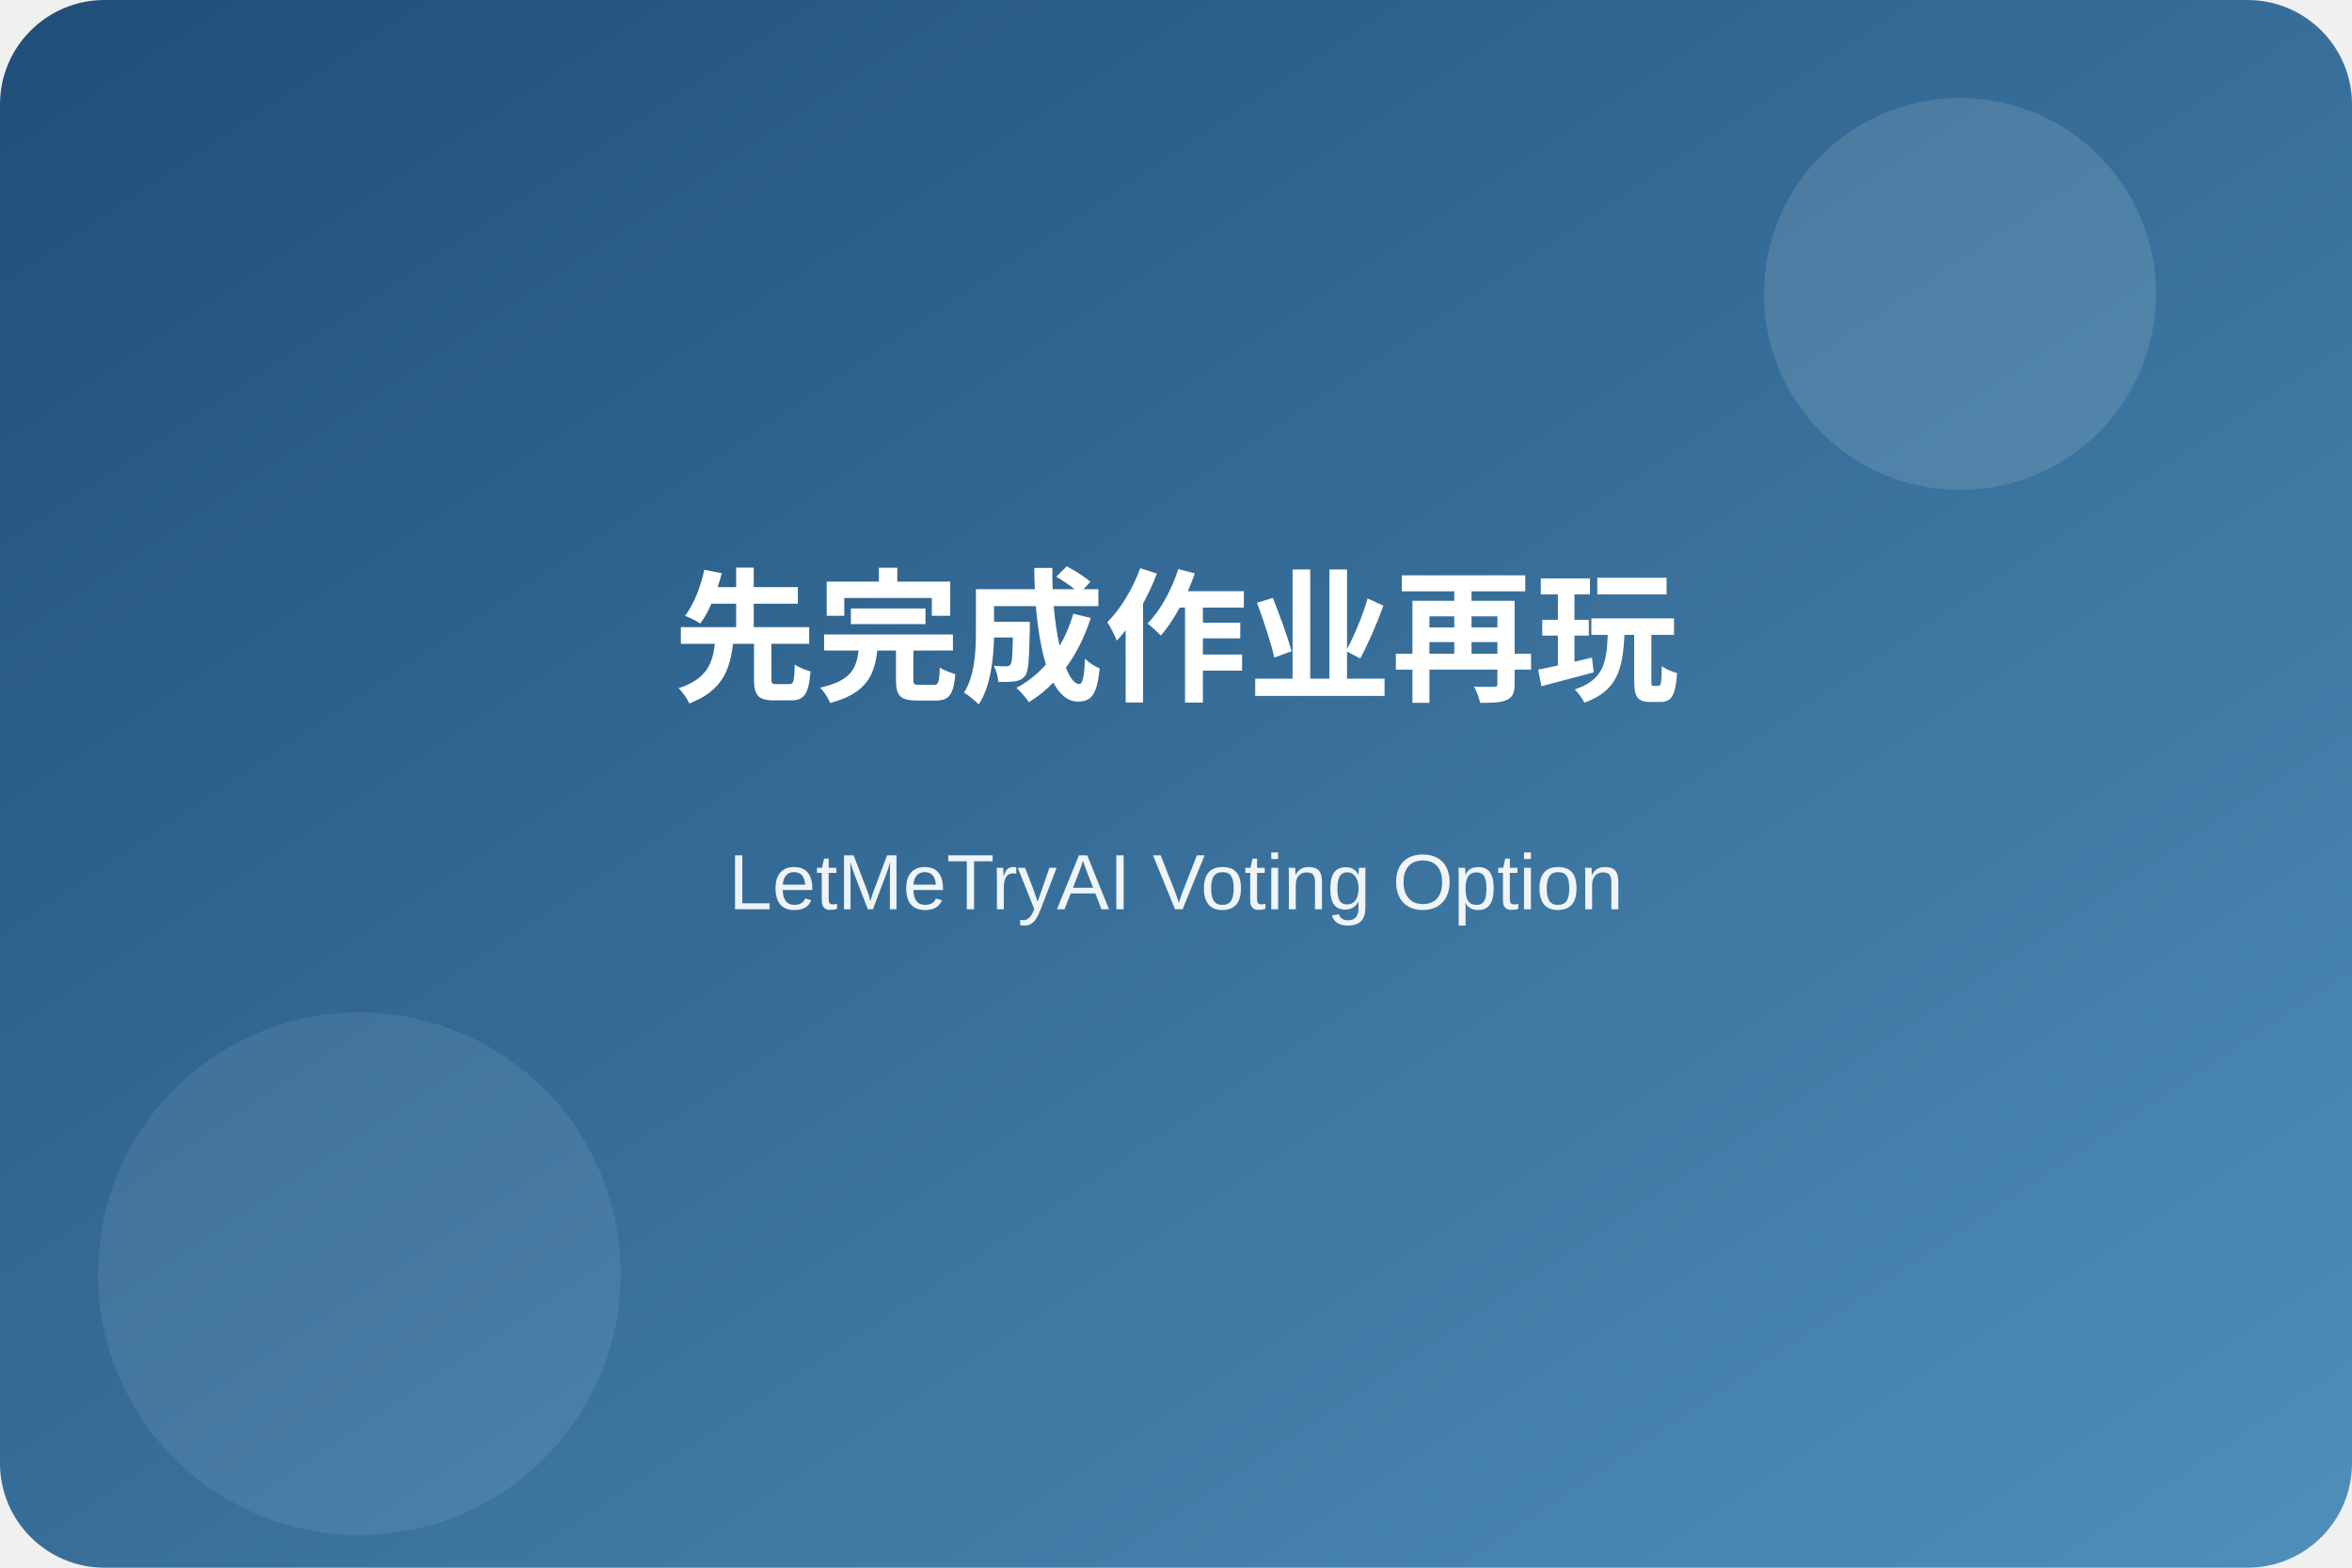
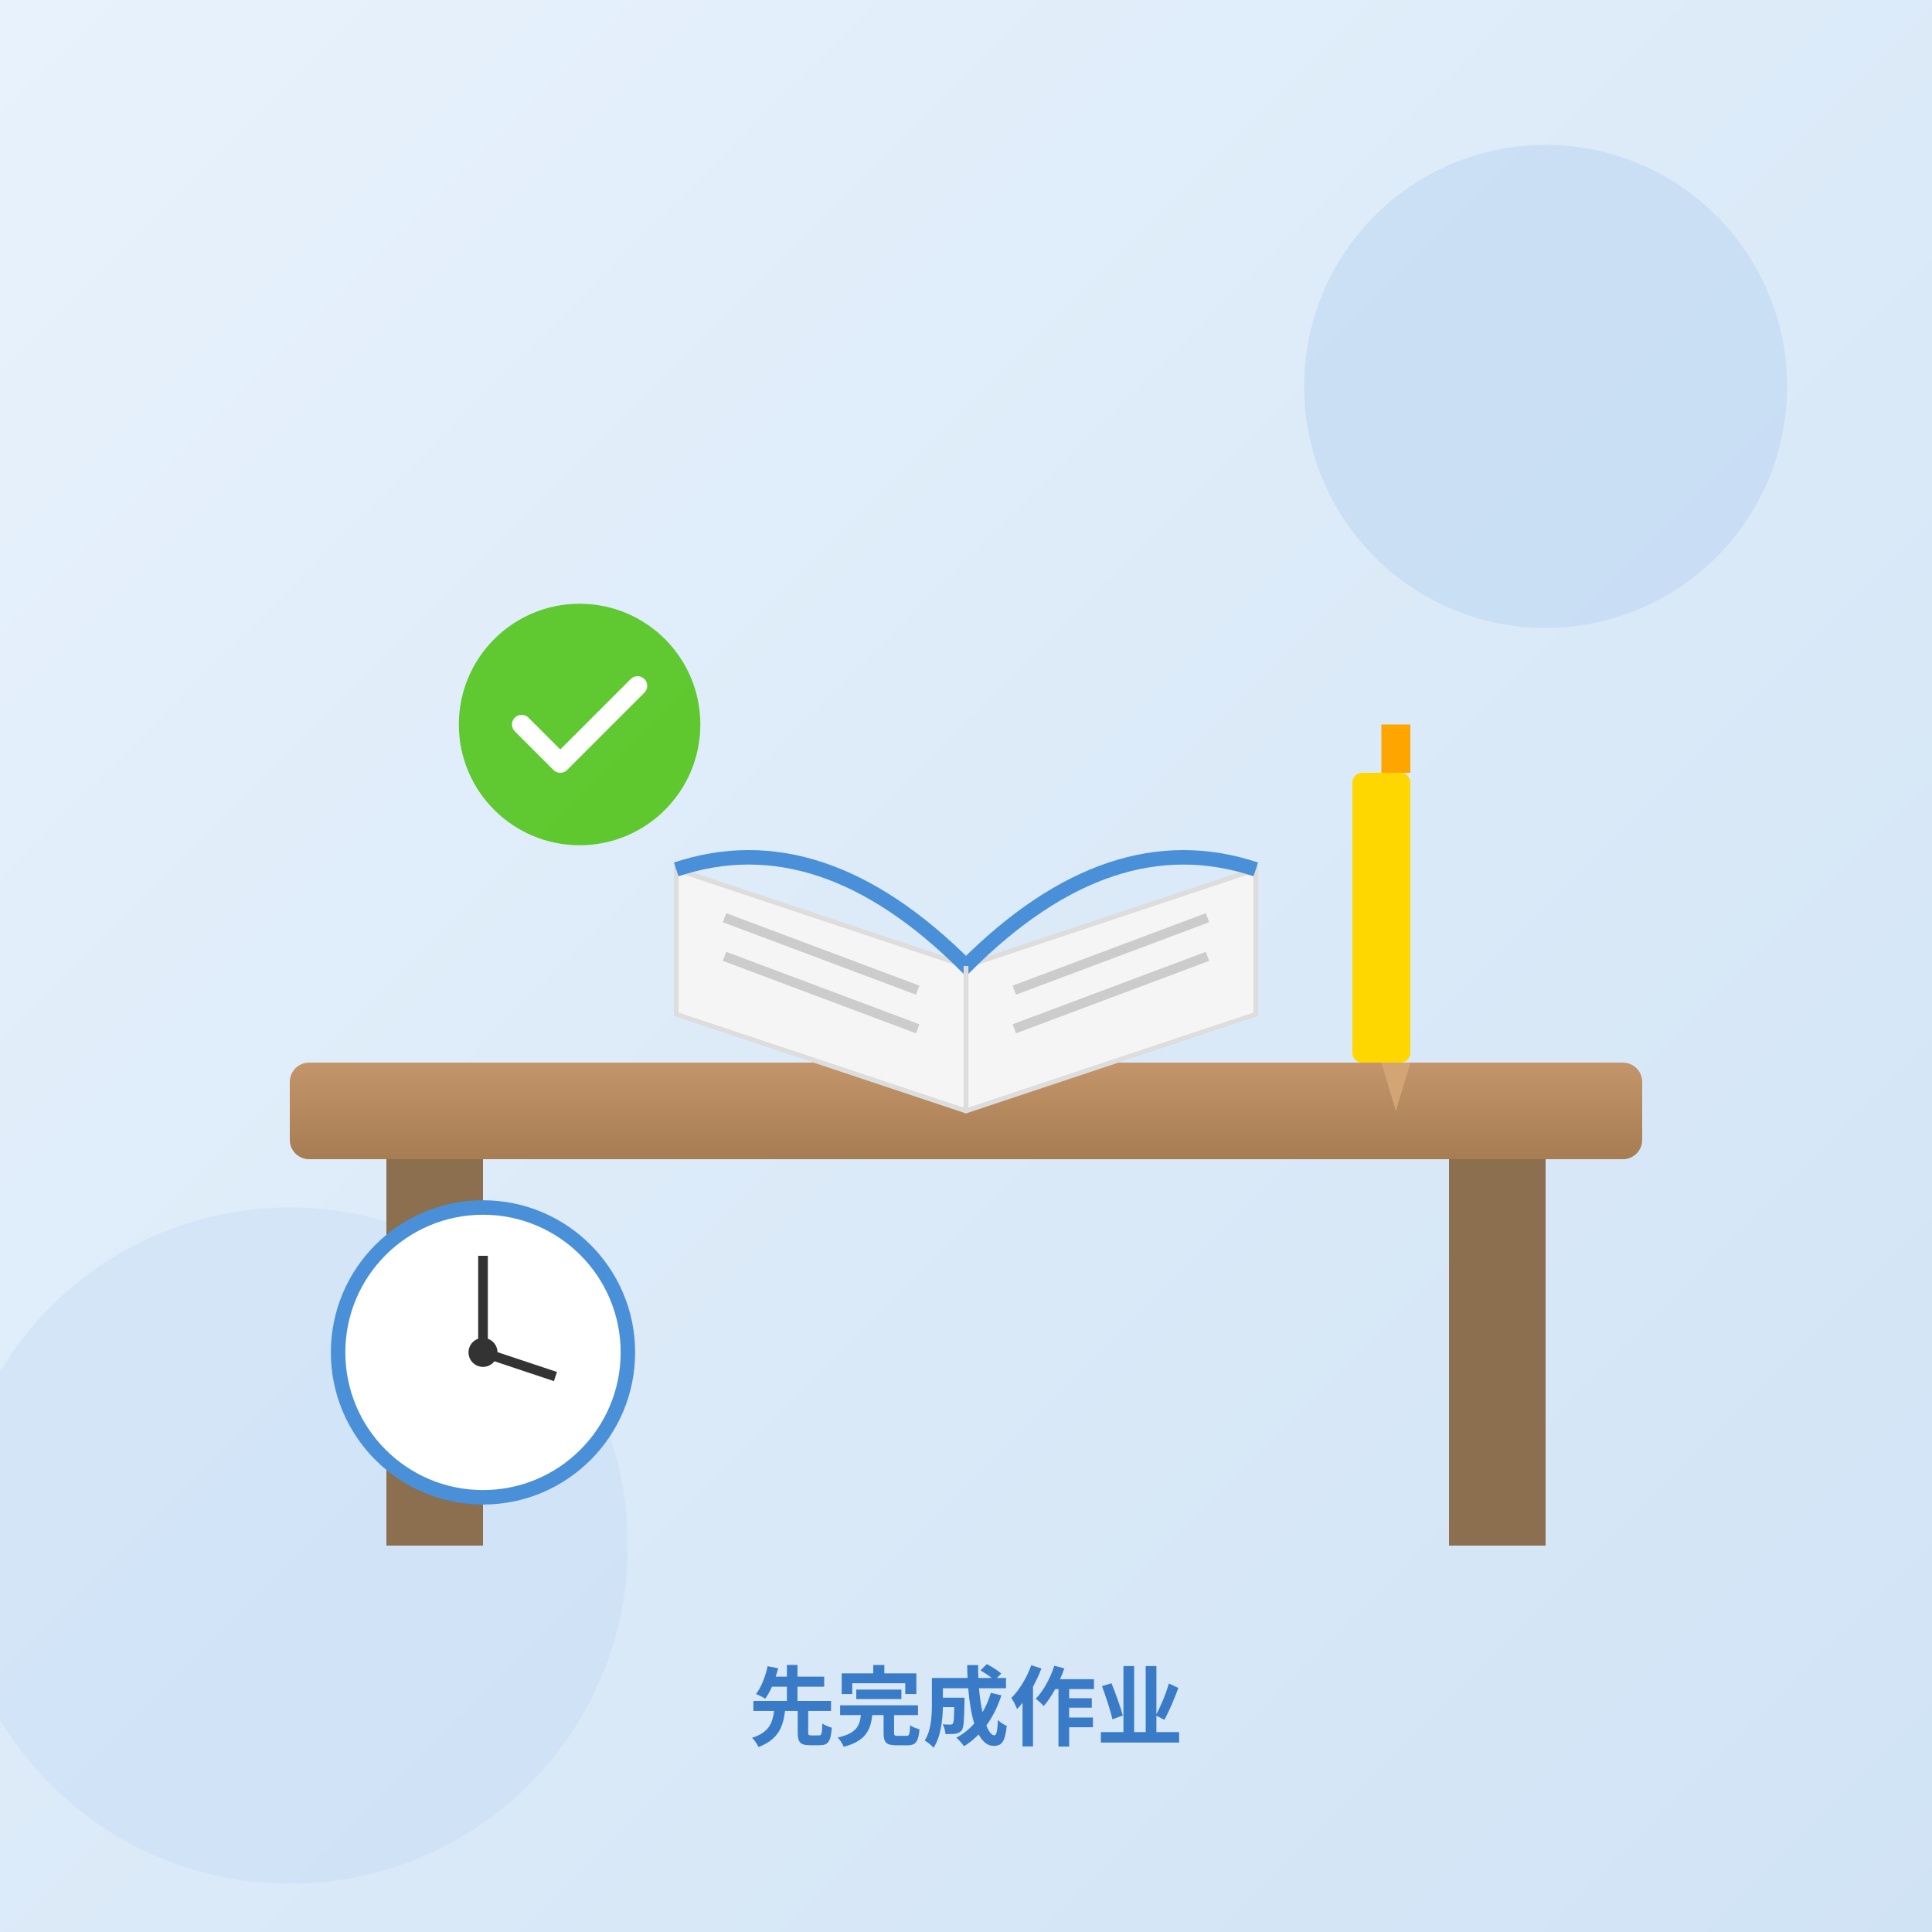
- <svg xmlns="http://www.w3.org/2000/svg" width="720" height="480" viewBox="0 0 720 480">
+ <svg xmlns="http://www.w3.org/2000/svg" width="400" height="400" viewBox="0 0 400 400">
  <defs>
-     <linearGradient id="grad" x1="0%" y1="0%" x2="100%" y2="100%">
-       <stop offset="0%" stop-color="#1f4e79" />
-       <stop offset="100%" stop-color="#4f8fba" />
+     <linearGradient id="bgGrad" x1="0%" y1="0%" x2="100%" y2="100%">
+       <stop offset="0%" stop-color="#e8f2fc" />
+       <stop offset="100%" stop-color="#d0e3f5" />
+     </linearGradient>
+     <linearGradient id="deskGrad" x1="0%" y1="0%" x2="0%" y2="100%">
+       <stop offset="0%" stop-color="#c4956a" />
+       <stop offset="100%" stop-color="#a67c52" />
+     </linearGradient>
+     <linearGradient id="bookGrad" x1="0%" y1="0%" x2="100%" y2="100%">
+       <stop offset="0%" stop-color="#4a90d9" />
+       <stop offset="100%" stop-color="#3a7bc8" />
    </linearGradient>
  </defs>
-   <rect width="720" height="480" rx="32" fill="url(#grad)" />
-   <circle cx="600" cy="90" r="60" fill="rgba(255,255,255,0.12)" />
-   <circle cx="110" cy="390" r="80" fill="rgba(255,255,255,0.08)" />
-   <text x="50%" y="44%" text-anchor="middle" font-size="44" font-family="Arial,Helvetica,sans-serif" fill="#ffffff" font-weight="700">先完成作业再玩</text>
-   <text x="50%" y="58%" text-anchor="middle" font-size="24" font-family="Arial,Helvetica,sans-serif" fill="rgba(255,255,255,0.92)">LetMeTryAI Voting Option</text>
+   <rect width="400" height="400" fill="url(#bgGrad)" />
+   <circle cx="320" cy="80" r="50" fill="#b8d4f0" opacity="0.5" />
+   <circle cx="60" cy="320" r="70" fill="#b8d4f0" opacity="0.3" />
+   <rect x="60" y="220" width="280" height="20" fill="url(#deskGrad)" rx="4" />
+   <rect x="80" y="240" width="20" height="80" fill="#8b6f4e" />
+   <rect x="300" y="240" width="20" height="80" fill="#8b6f4e" />
+   <path d="M140 180 L200 200 L260 180 L260 210 L200 230 L140 210 Z" fill="#f5f5f5" stroke="#ddd" stroke-width="1" />
+   <path d="M140 180 Q170 170 200 200 Q230 170 260 180" fill="none" stroke="#4a90d9" stroke-width="3" />
+   <line x1="200" y1="200" x2="200" y2="230" stroke="#ddd" stroke-width="1" />
+   <line x1="150" y1="190" x2="190" y2="205" stroke="#ccc" stroke-width="2" />
+   <line x1="150" y1="198" x2="190" y2="213" stroke="#ccc" stroke-width="2" />
+   <line x1="210" y1="205" x2="250" y2="190" stroke="#ccc" stroke-width="2" />
+   <line x1="210" y1="213" x2="250" y2="198" stroke="#ccc" stroke-width="2" />
+   <rect x="280" y="160" width="12" height="60" fill="#ffd700" rx="2" />
+   <polygon points="286,160 286,150 292,150 292,160" fill="#ffa500" />
+   <polygon points="286,220 292,220 289,230" fill="#d4a574" />
+   <circle cx="120" cy="150" r="25" fill="#52c41a" opacity="0.9" />
+   <path d="M108 150 L116 158 L132 142" fill="none" stroke="white" stroke-width="4" stroke-linecap="round" stroke-linejoin="round" />
+   <circle cx="100" cy="280" r="30" fill="white" stroke="#4a90d9" stroke-width="3" />
+   <line x1="100" y1="280" x2="100" y2="260" stroke="#333" stroke-width="2" />
+   <line x1="100" y1="280" x2="115" y2="285" stroke="#333" stroke-width="2" />
+   <circle cx="100" cy="280" r="3" fill="#333" />
+   <text x="200" y="360" text-anchor="middle" font-family="PingFang SC, Microsoft YaHei, sans-serif" font-size="18" fill="#3a7bc8" font-weight="600">先完成作业</text>
</svg>
